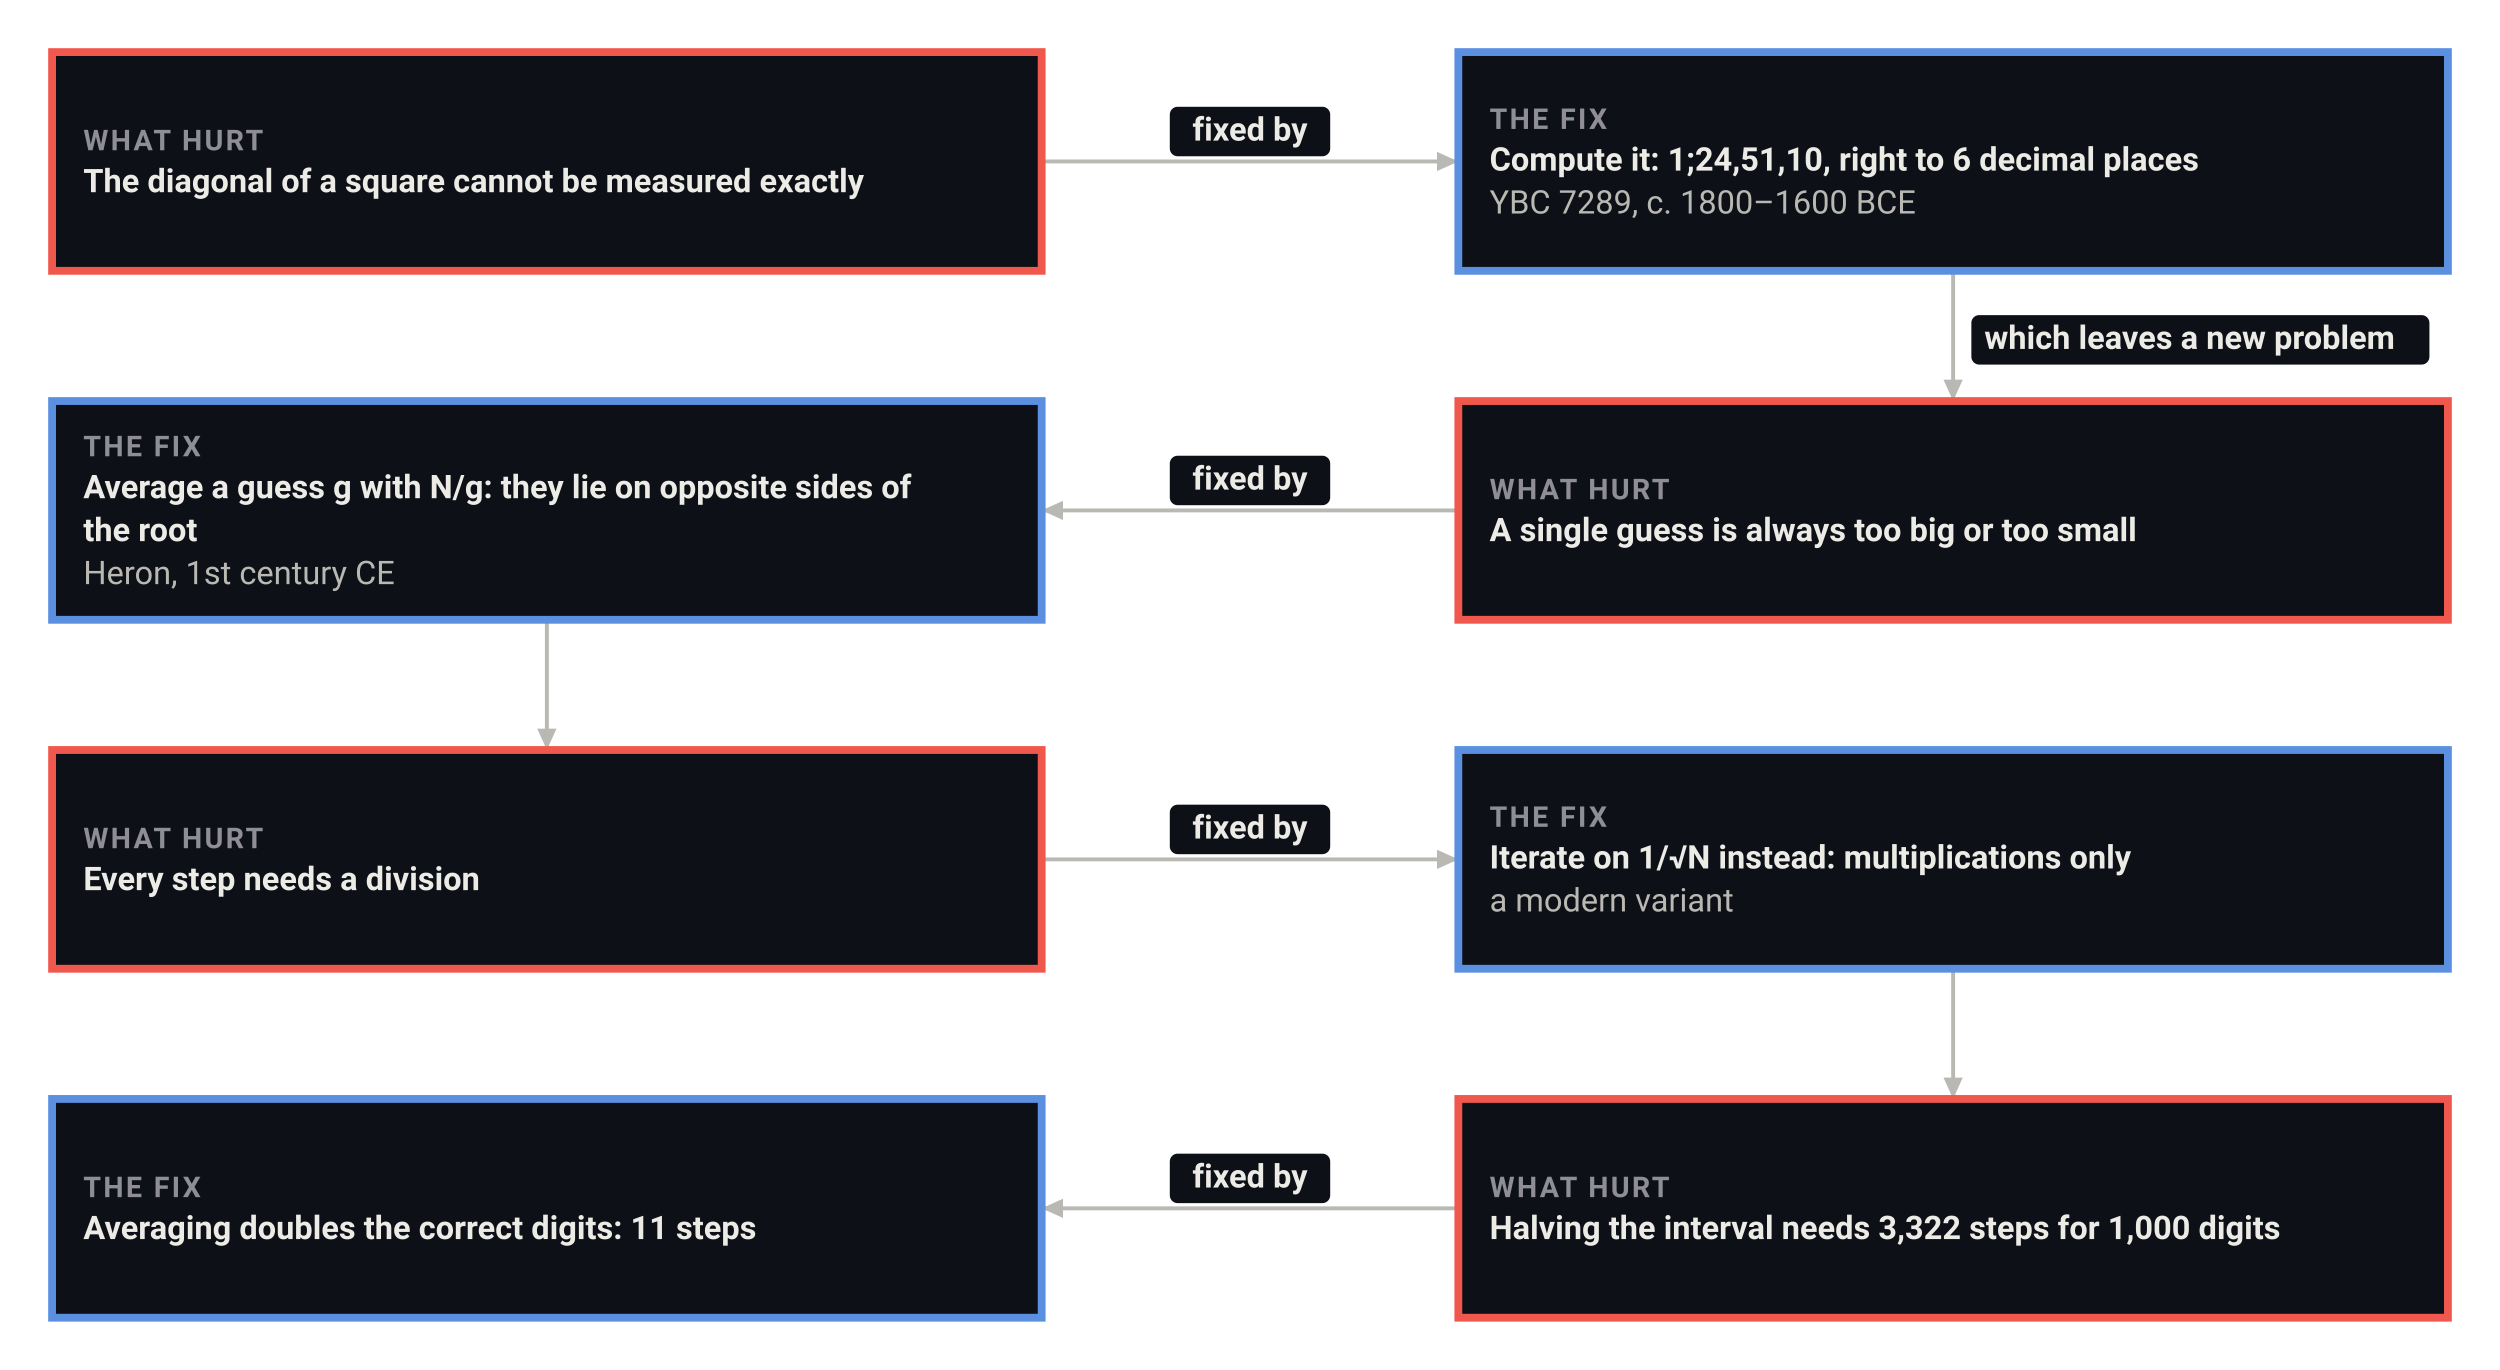
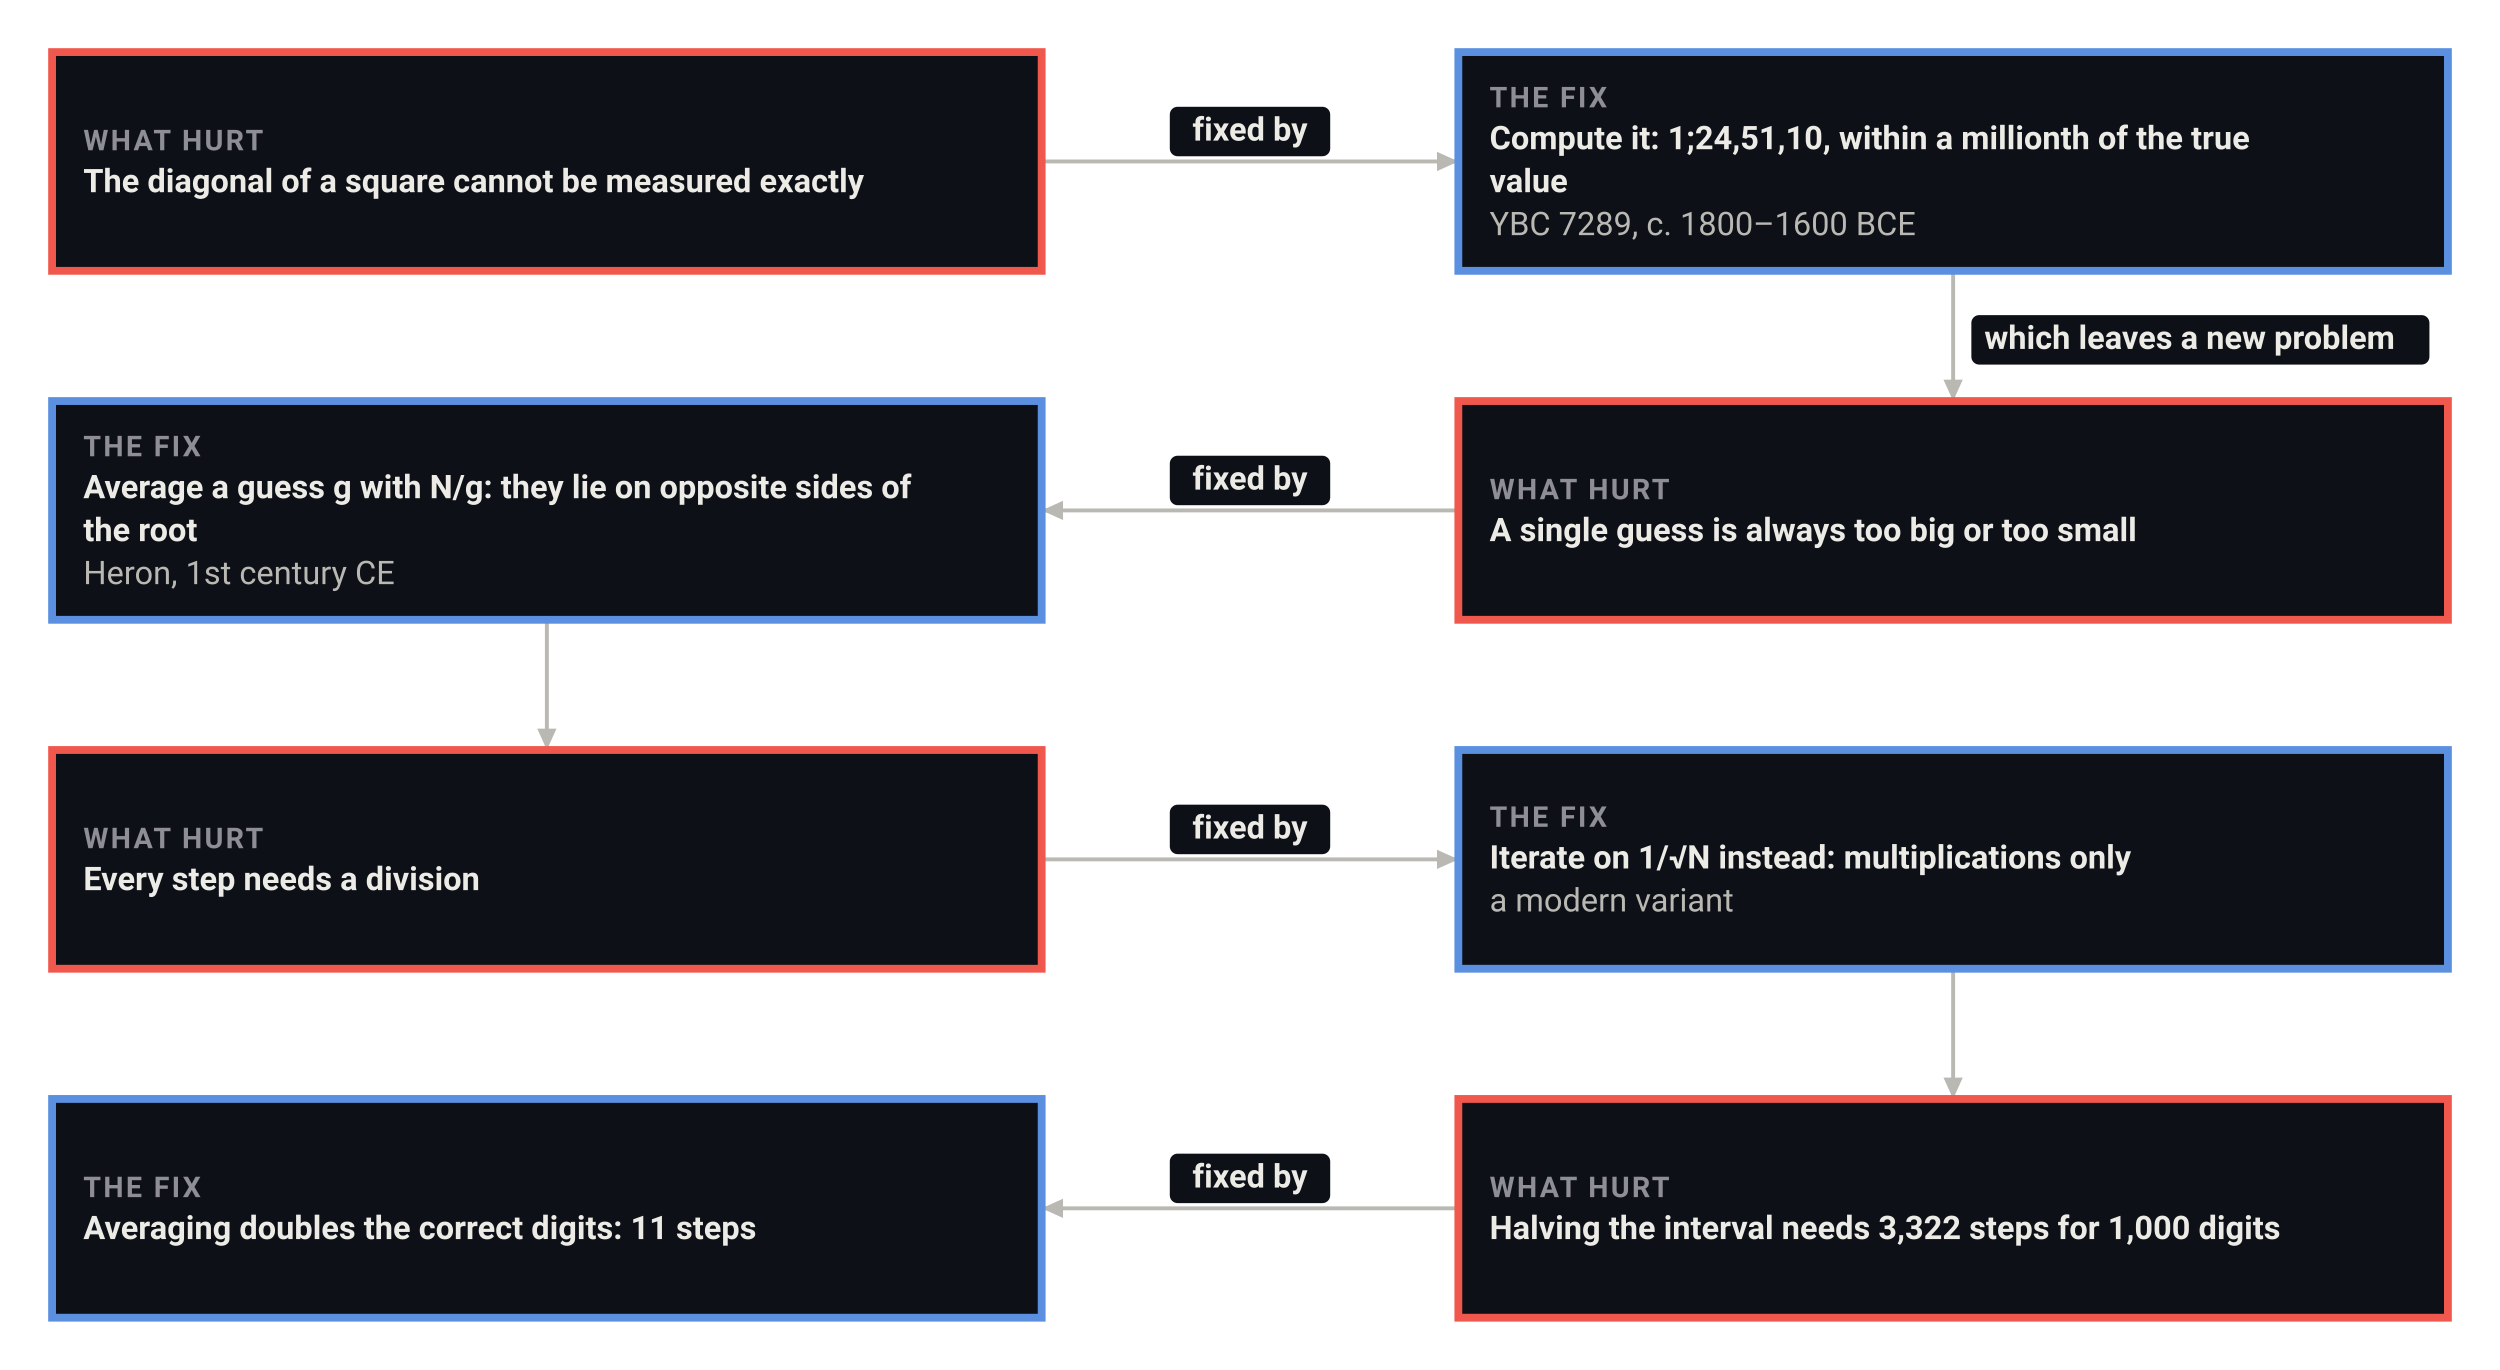
<svg xmlns="http://www.w3.org/2000/svg" viewBox="0 0 960 526" width="960" height="526" role="img" aria-label="Each fix leaves a new pain: from measuring to computing roots" style="font-family:system-ui,-apple-system,'Segoe UI',Roboto,Arial,sans-serif">
  <line x1="400.0" y1="62.0" x2="560.0" y2="62.0" style="stroke:#b9b8b2;stroke-width:1.5" />
  <polygon points="560.0,62.0 551.8,65.7 551.8,58.3" style="fill:#b9b8b2" />
  <rect x="449.2" y="41.0" width="61.6" height="19" rx="3" style="fill:#0d1117" />
  <text x="480.0" y="54.0" text-anchor="middle" style="fill:#ecebe6;font-size:12.5px;font-weight:600">fixed by</text>
  <line x1="750.0" y1="104.0" x2="750.0" y2="154.0" style="stroke:#b9b8b2;stroke-width:1.5" />
  <polygon points="750.0,154.0 746.3,145.8 753.7,145.8" style="fill:#b9b8b2" />
  <rect x="757.0" y="121.0" width="175.9" height="19" rx="3" style="fill:#0d1117" />
  <text x="762.0" y="134.0" text-anchor="start" style="fill:#ecebe6;font-size:12.5px;font-weight:600">which leaves a new problem</text>
  <line x1="560.0" y1="196.0" x2="400.0" y2="196.0" style="stroke:#b9b8b2;stroke-width:1.5" />
  <polygon points="400.0,196.0 408.2,192.3 408.2,199.7" style="fill:#b9b8b2" />
  <rect x="449.2" y="175.0" width="61.6" height="19" rx="3" style="fill:#0d1117" />
  <text x="480.0" y="188.0" text-anchor="middle" style="fill:#ecebe6;font-size:12.5px;font-weight:600">fixed by</text>
  <line x1="210.0" y1="238.0" x2="210.0" y2="288.0" style="stroke:#b9b8b2;stroke-width:1.5" />
  <polygon points="210.0,288.0 206.3,279.8 213.7,279.8" style="fill:#b9b8b2" />
  <line x1="400.0" y1="330.0" x2="560.0" y2="330.0" style="stroke:#b9b8b2;stroke-width:1.5" />
  <polygon points="560.0,330.0 551.8,333.7 551.8,326.3" style="fill:#b9b8b2" />
  <rect x="449.2" y="309.0" width="61.6" height="19" rx="3" style="fill:#0d1117" />
  <text x="480.0" y="322.0" text-anchor="middle" style="fill:#ecebe6;font-size:12.5px;font-weight:600">fixed by</text>
  <line x1="750.0" y1="372.0" x2="750.0" y2="422.0" style="stroke:#b9b8b2;stroke-width:1.5" />
  <polygon points="750.0,422.0 746.3,413.8 753.7,413.8" style="fill:#b9b8b2" />
  <line x1="560.0" y1="464.0" x2="400.0" y2="464.0" style="stroke:#b9b8b2;stroke-width:1.5" />
  <polygon points="400.0,464.0 408.2,460.3 408.2,467.7" style="fill:#b9b8b2" />
  <rect x="449.2" y="443.0" width="61.6" height="19" rx="3" style="fill:#0d1117" />
  <text x="480.0" y="456.0" text-anchor="middle" style="fill:#ecebe6;font-size:12.5px;font-weight:600">fixed by</text>
  <rect x="20" y="20" width="380" height="84" style="fill:#0d1117;stroke:#f0584d;stroke-width:3" />
  <text x="32.0" y="57.7" text-anchor="start" style="fill:#8f8e96;font-size:11px;font-weight:700;letter-spacing:.08em">WHAT HURT</text>
  <text x="32.0" y="73.8" text-anchor="start" style="fill:#ecebe6;font-size:12.5px;font-weight:600">The diagonal of a square cannot be measured exactly</text>
  <rect x="560" y="20" width="380" height="84" style="fill:#0d1117;stroke:#5b8fe0;stroke-width:3" />
-   <text x="572.0" y="49.5" text-anchor="start" style="fill:#8f8e96;font-size:11px;font-weight:700;letter-spacing:.08em">THE FIX</text>
-   <text x="572.0" y="65.5" text-anchor="start" style="fill:#ecebe6;font-size:12.5px;font-weight:600">Compute it: 1;24,51,10, right to 6 decimal places</text>
-   <text x="572.0" y="82.0" text-anchor="start" style="fill:#b9b8b2;font-size:12.5px;font-weight:400">YBC 7289, c. 1800–1600 BCE</text>
+   <text x="572.0" y="41.2" text-anchor="start" style="fill:#8f8e96;font-size:11px;font-weight:700;letter-spacing:.08em">THE FIX</text>
+   <text x="572.0" y="57.3" text-anchor="start" style="fill:#ecebe6;font-size:12.5px;font-weight:600">Compute it: 1;24,51,10, within a millionth of the true</text>
+   <text x="572.0" y="73.8" text-anchor="start" style="fill:#ecebe6;font-size:12.5px;font-weight:600">value</text>
+   <text x="572.0" y="90.3" text-anchor="start" style="fill:#b9b8b2;font-size:12.5px;font-weight:400">YBC 7289, c. 1800–1600 BCE</text>
  <rect x="560" y="154" width="380" height="84" style="fill:#0d1117;stroke:#f0584d;stroke-width:3" />
  <text x="572.0" y="191.7" text-anchor="start" style="fill:#8f8e96;font-size:11px;font-weight:700;letter-spacing:.08em">WHAT HURT</text>
  <text x="572.0" y="207.8" text-anchor="start" style="fill:#ecebe6;font-size:12.5px;font-weight:600">A single guess is always too big or too small</text>
  <rect x="20" y="154" width="380" height="84" style="fill:#0d1117;stroke:#5b8fe0;stroke-width:3" />
  <text x="32.0" y="175.2" text-anchor="start" style="fill:#8f8e96;font-size:11px;font-weight:700;letter-spacing:.08em">THE FIX</text>
  <text x="32.0" y="191.3" text-anchor="start" style="fill:#ecebe6;font-size:12.5px;font-weight:600">Average a guess g with N/g: they lie on opposite sides of</text>
  <text x="32.0" y="207.8" text-anchor="start" style="fill:#ecebe6;font-size:12.5px;font-weight:600">the root</text>
  <text x="32.0" y="224.3" text-anchor="start" style="fill:#b9b8b2;font-size:12.5px;font-weight:400">Heron, 1st century CE</text>
  <rect x="20" y="288" width="380" height="84" style="fill:#0d1117;stroke:#f0584d;stroke-width:3" />
  <text x="32.0" y="325.7" text-anchor="start" style="fill:#8f8e96;font-size:11px;font-weight:700;letter-spacing:.08em">WHAT HURT</text>
  <text x="32.0" y="341.8" text-anchor="start" style="fill:#ecebe6;font-size:12.5px;font-weight:600">Every step needs a division</text>
  <rect x="560" y="288" width="380" height="84" style="fill:#0d1117;stroke:#5b8fe0;stroke-width:3" />
  <text x="572.0" y="317.5" text-anchor="start" style="fill:#8f8e96;font-size:11px;font-weight:700;letter-spacing:.08em">THE FIX</text>
  <text x="572.0" y="333.5" text-anchor="start" style="fill:#ecebe6;font-size:12.5px;font-weight:600">Iterate on 1/√N instead: multiplications only</text>
  <text x="572.0" y="350.0" text-anchor="start" style="fill:#b9b8b2;font-size:12.5px;font-weight:400">a modern variant</text>
  <rect x="560" y="422" width="380" height="84" style="fill:#0d1117;stroke:#f0584d;stroke-width:3" />
  <text x="572.0" y="459.7" text-anchor="start" style="fill:#8f8e96;font-size:11px;font-weight:700;letter-spacing:.08em">WHAT HURT</text>
  <text x="572.0" y="475.8" text-anchor="start" style="fill:#ecebe6;font-size:12.5px;font-weight:600">Halving the interval needs 3,322 steps for 1,000 digits</text>
  <rect x="20" y="422" width="380" height="84" style="fill:#0d1117;stroke:#5b8fe0;stroke-width:3" />
  <text x="32.0" y="459.7" text-anchor="start" style="fill:#8f8e96;font-size:11px;font-weight:700;letter-spacing:.08em">THE FIX</text>
  <text x="32.0" y="475.8" text-anchor="start" style="fill:#ecebe6;font-size:12.5px;font-weight:600">Averaging doubles the correct digits: 11 steps</text>
</svg>
